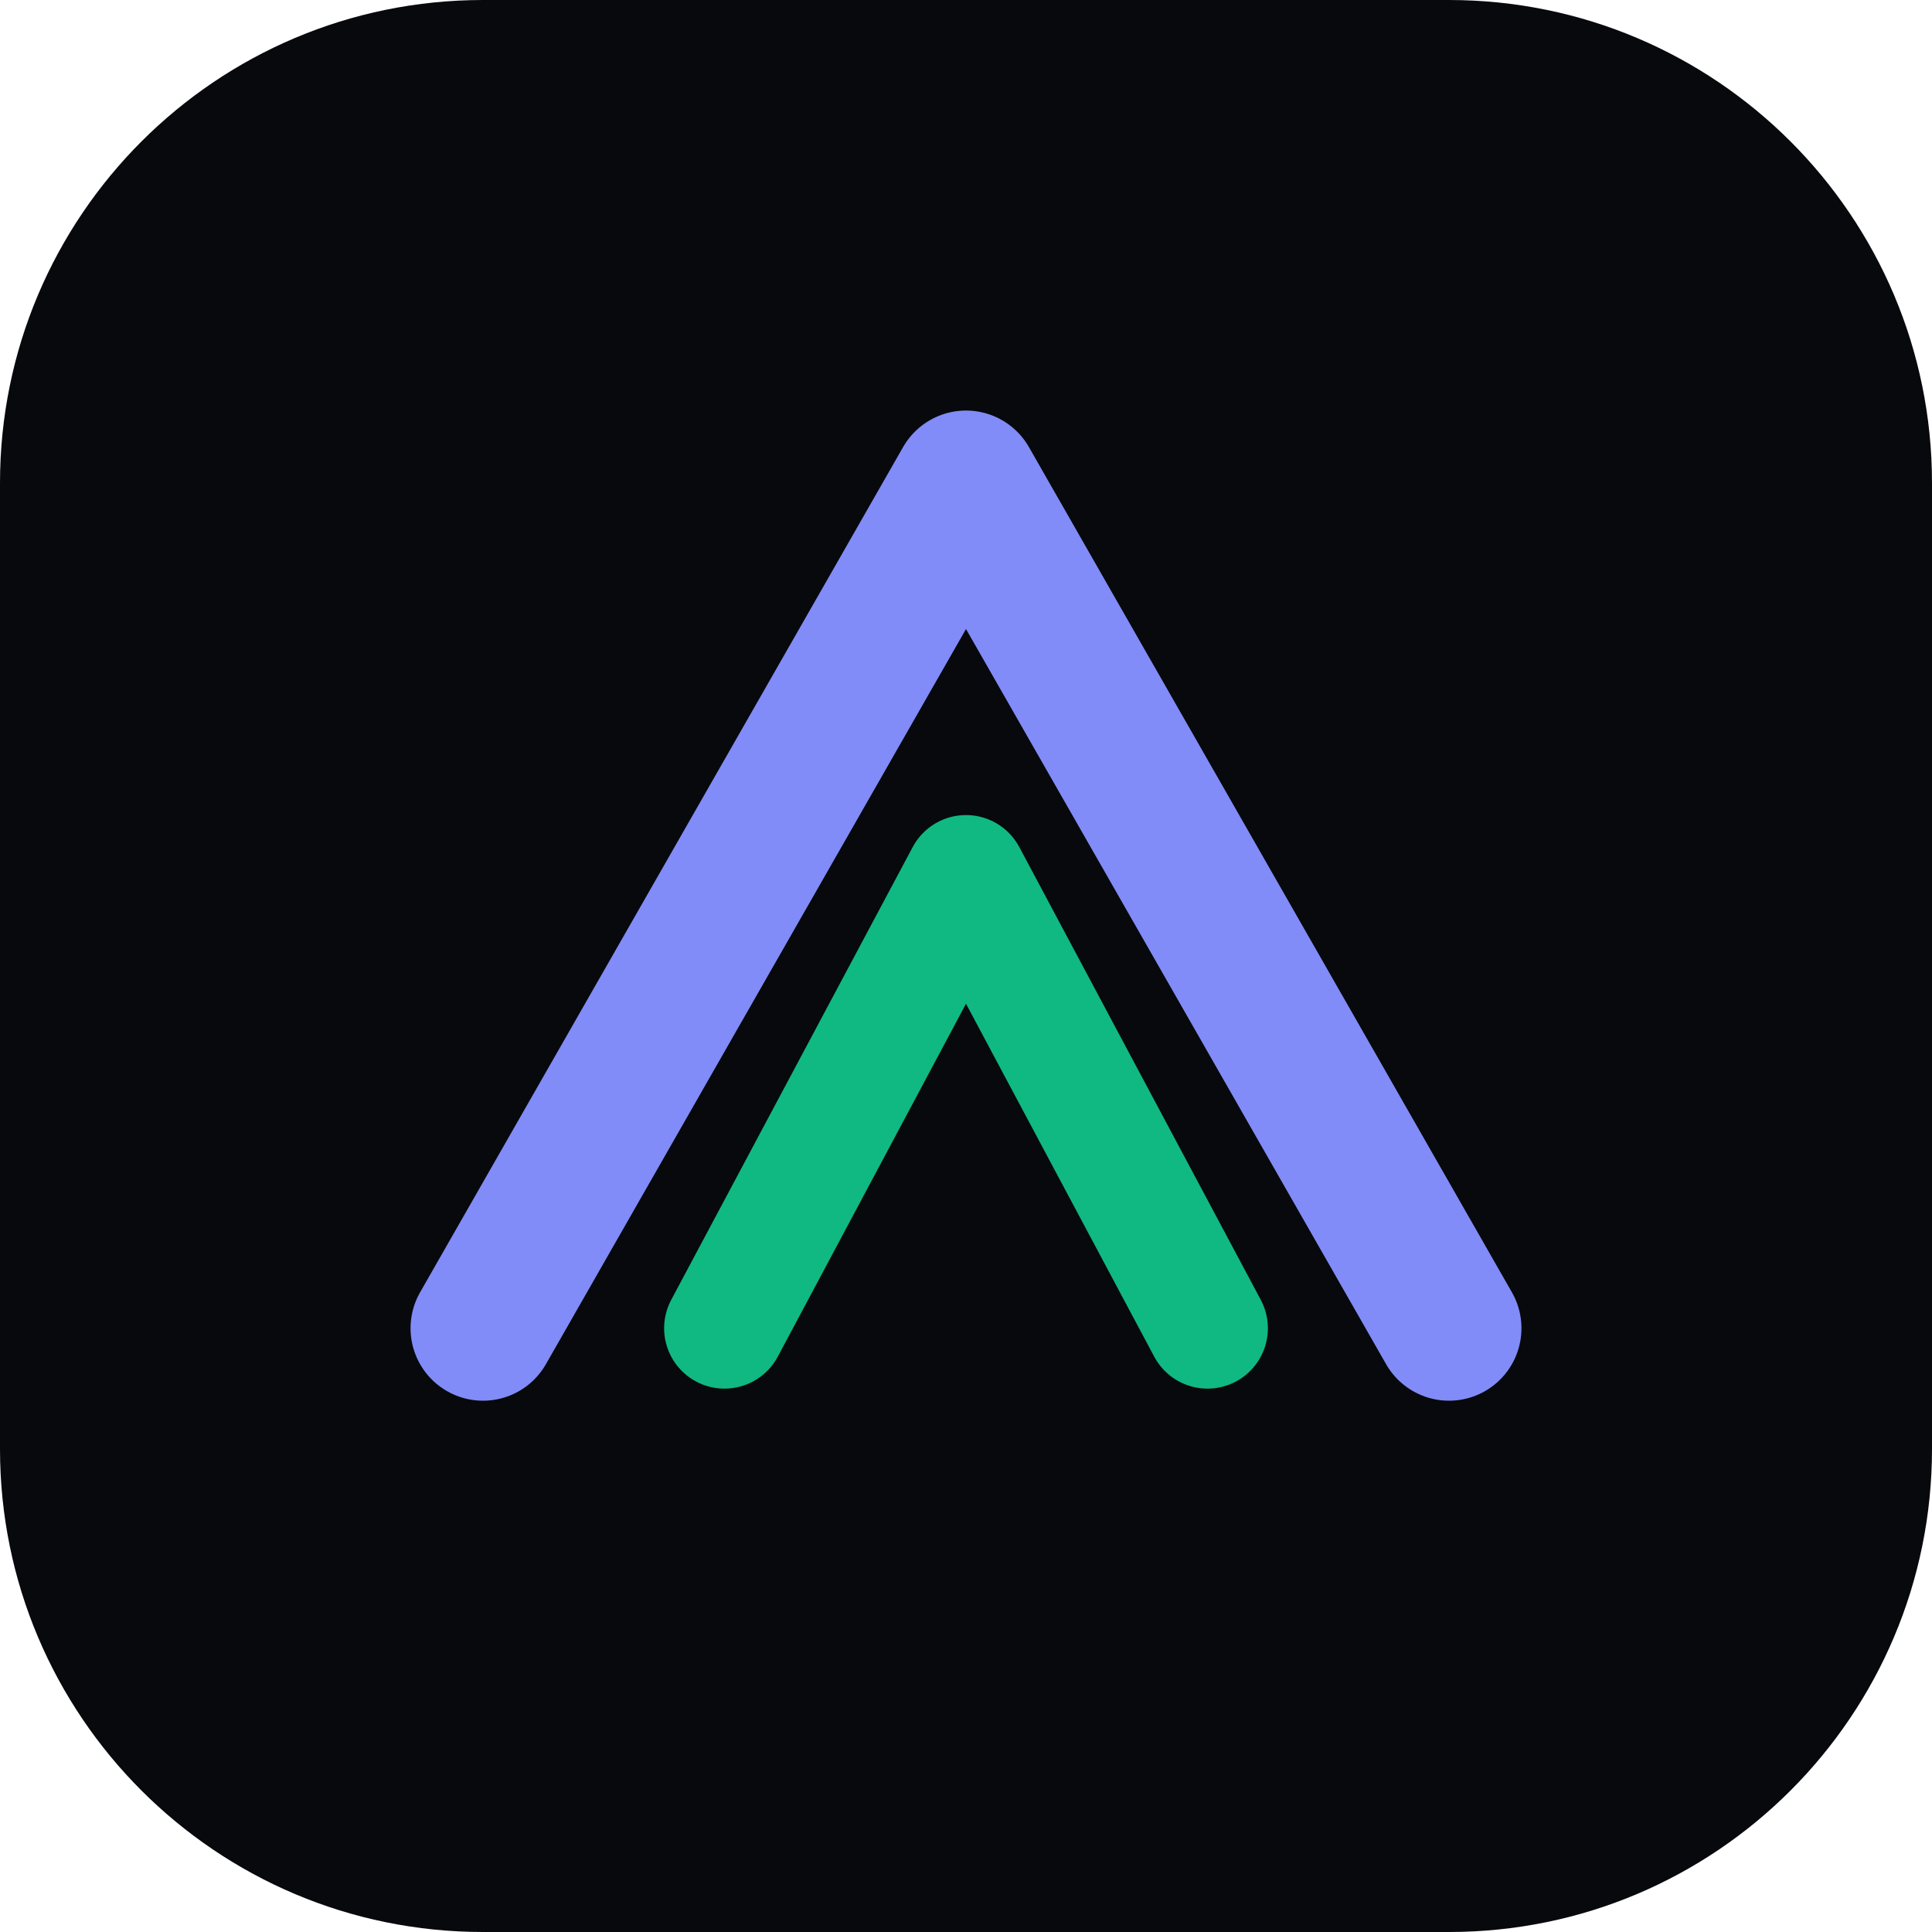
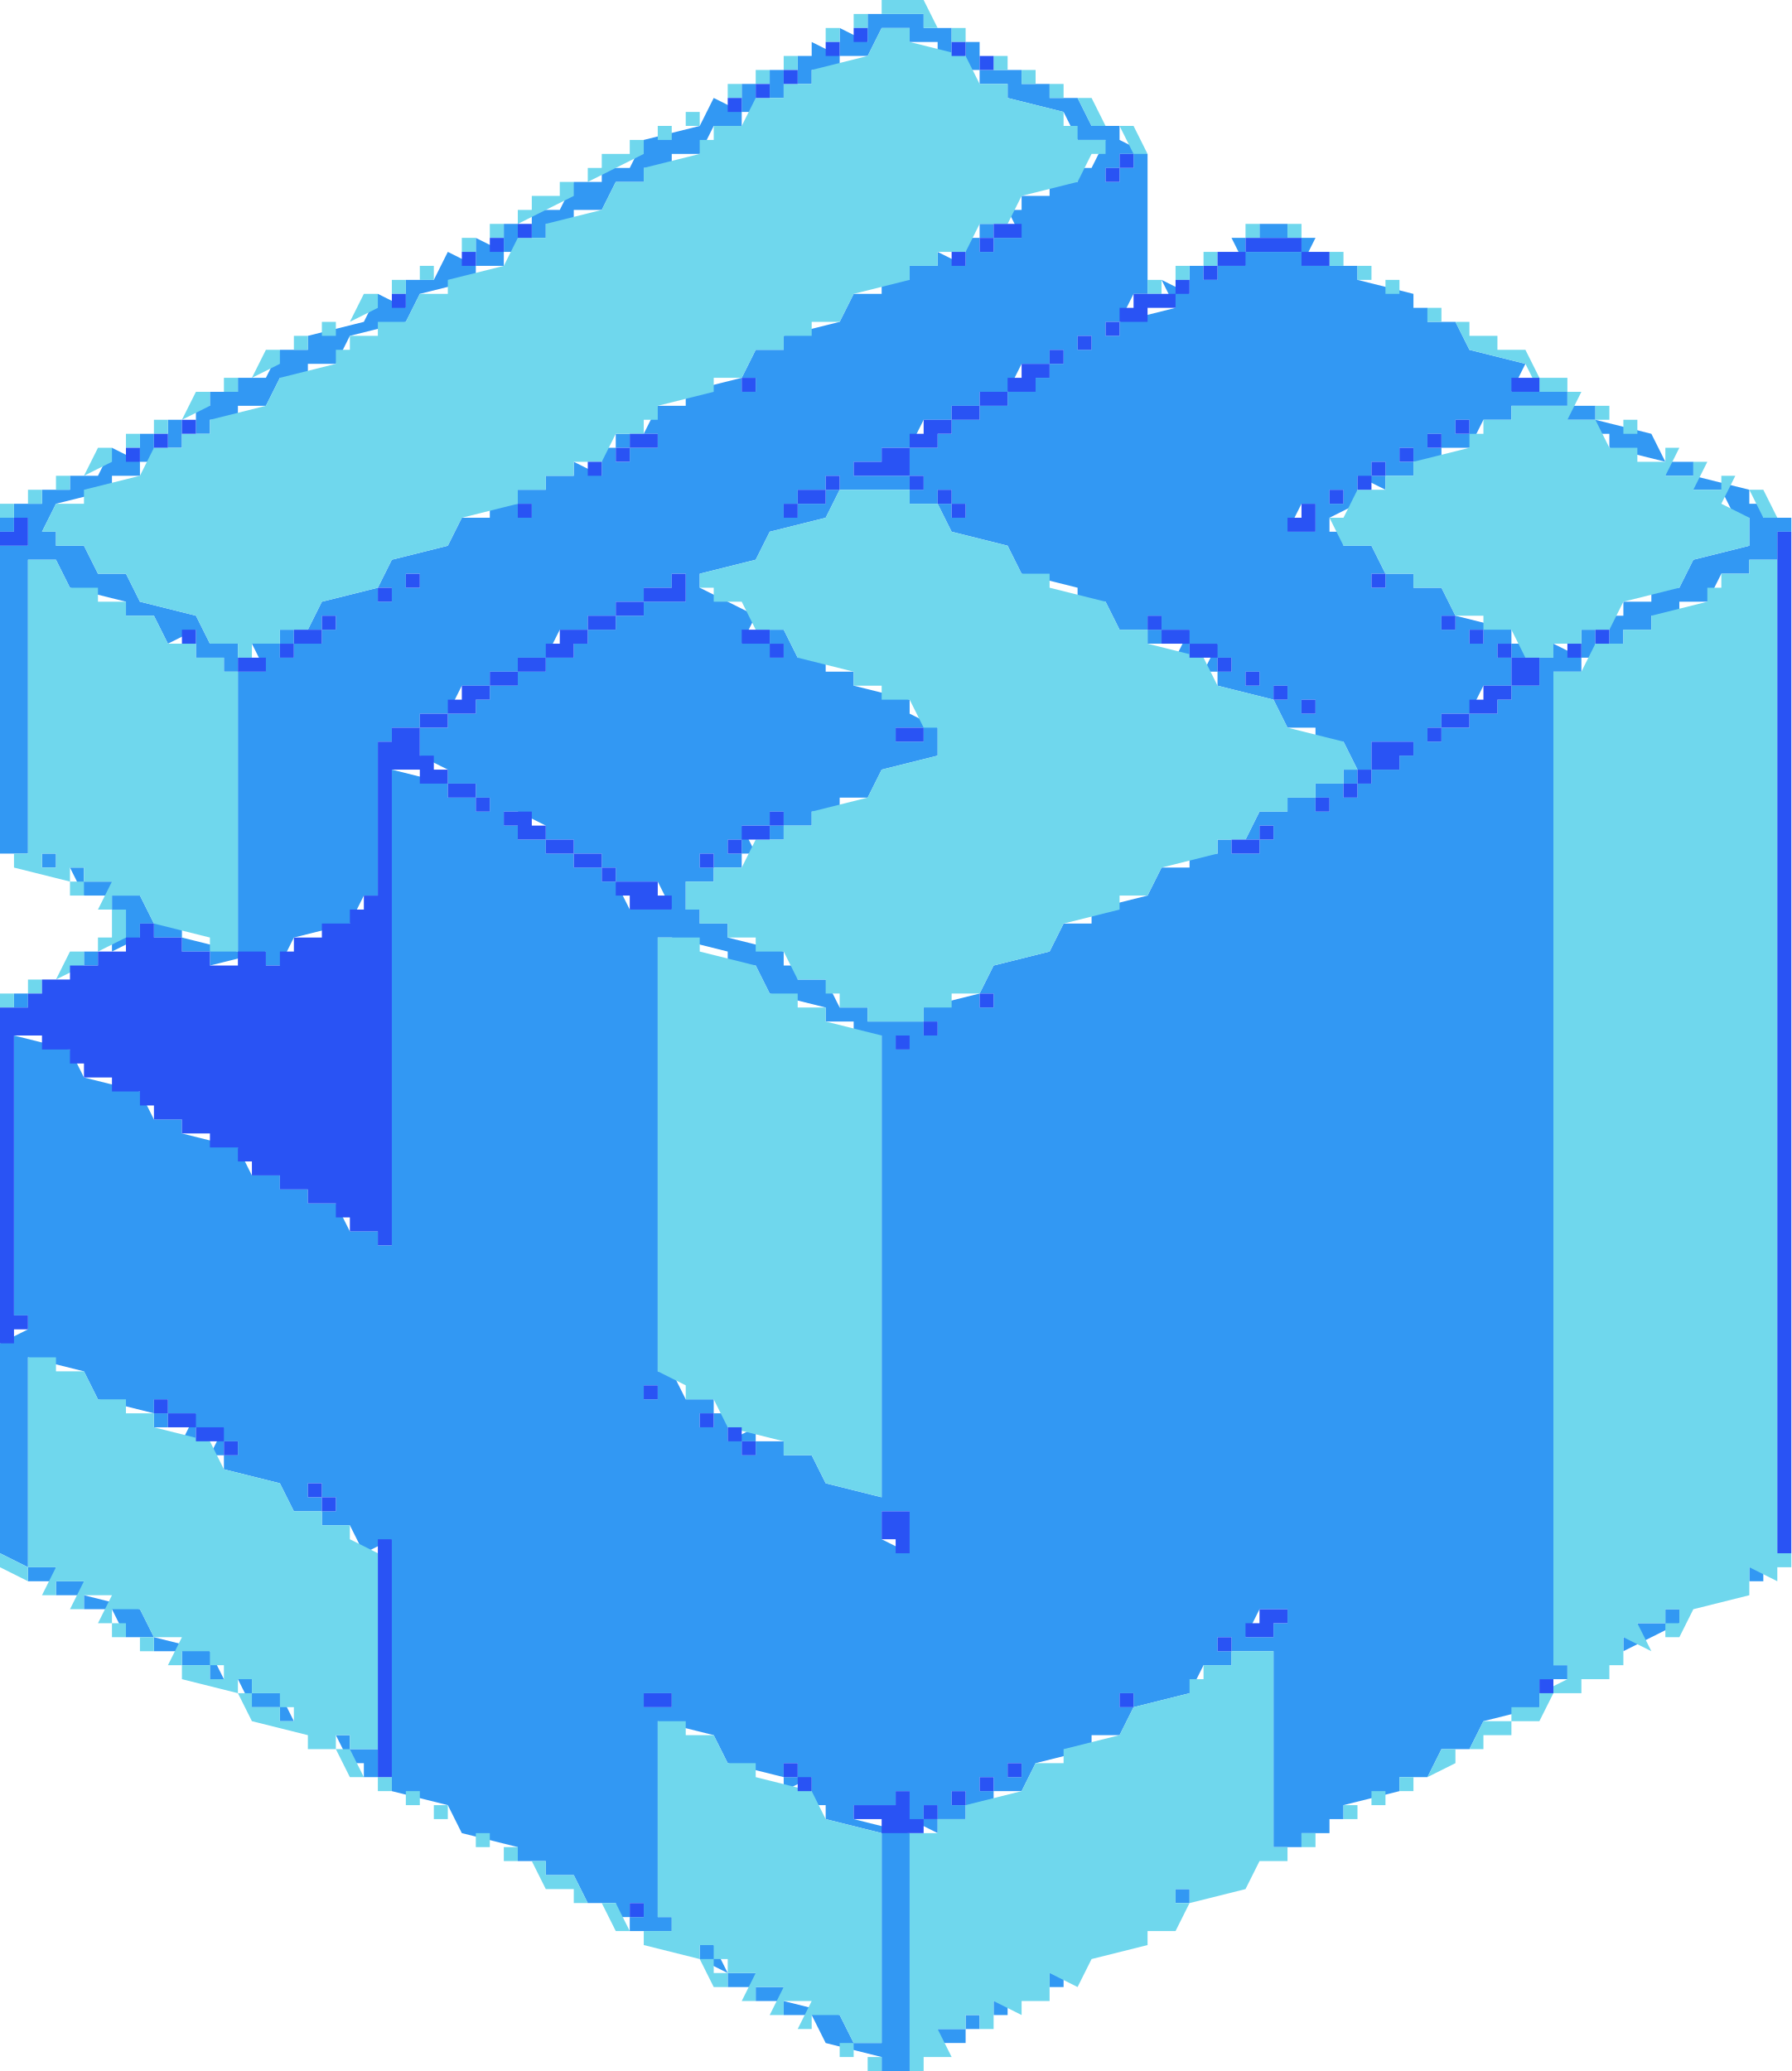
- <svg xmlns="http://www.w3.org/2000/svg" viewBox="0 0 32 32" fill="none">
-   <rect width="32" height="32" rx="8" fill="#08090d" />
-   <path d="M8 22 L16 8 L24 22" stroke="#818cf8" stroke-width="2.4" stroke-linecap="round" stroke-linejoin="round" />
-   <path d="M12 22 L16 14.5 L20 22" stroke="#10b981" stroke-width="2" stroke-linecap="round" stroke-linejoin="round" />
+ <svg xmlns="http://www.w3.org/2000/svg" viewBox="38 25 128 148" fill="none">
+   <path fill-rule="evenodd" clip-rule="evenodd" d="M100 26L104 26L104 27L106 27L106 29L105 29L105 28L103 28L103 27L101 27L100 29L98 29L98 30L96 30L96 31L95 31L95 29L96 29L96 28L98 29L98 27L100 28ZM107 28L108 28L108 30L111 30L111 31L113 31L113 32L115 32L116 34L118 34L118 35L120 36L120 46L119 46L118 48L122 47L121 45L123 46L123 44L124 44L124 45L125 45L125 44L127 44L126 42L127 42L127 43L131 43L131 42L132 42L131 44L135 44L135 45L139 46L139 47L140 47L140 48L142 48L143 50L147 51L146 53L150 53L150 54L152 54L152 55L156 56L157 58L159 58L159 59L163 60L163 61L164 61L164 62L166 62L166 63L165 63L165 65L163 65L163 66L161 66L160 68L158 68L158 69L156 69L156 70L154 70L154 71L153 71L153 69L154 69L154 68L156 68L156 67L158 67L159 65L163 64L163 62L162 62L161 60L159 60L159 59L157 59L157 58L153 57L153 56L152 56L152 55L150 55L150 54L146 54L146 55L144 55L143 57L141 57L141 58L139 58L139 59L137 59L137 60L135 59L135 61L133 62L133 63L134 63L134 64L136 64L137 66L139 66L139 67L141 67L142 69L146 70L146 71L147 71L147 72L146 72L146 74L148 74L148 72L149 72L149 71L151 72L151 70L152 70L152 72L151 72L151 73L149 73L149 144L150 144L150 145L148 145L148 147L144 148L143 150L141 150L140 152L138 152L138 153L134 154L134 155L133 155L133 156L131 156L131 157L129 157L129 143L126 143L126 144L124 144L123 146L119 147L118 149L116 149L116 150L112 151L111 153L109 153L109 154L107 154L107 155L105 155L105 156L103 155L103 153L102 153L102 154L99 154L99 155L103 156L103 173L101 173L101 172L97 171L96 169L94 169L94 168L92 168L92 167L90 167L90 166L88 165L88 164L89 164L90 166L92 166L92 167L94 167L94 168L98 169L99 171L101 171L101 156L97 155L97 154L96 154L96 152L94 153L94 152L90 151L89 149L85 148L85 162L86 162L86 163L83 163L83 162L82 162L82 161L80 161L79 159L77 159L77 158L75 158L75 157L71 156L70 154L66 153L66 135L64 136L63 134L61 134L61 133L59 133L58 131L54 130L54 129L53 129L54 127L52 127L52 128L51 128L52 126L50 126L50 127L49 127L49 126L45 125L44 123L40 122L40 137L42 137L42 138L44 138L44 139L48 140L49 142L53 143L54 145L53 145L53 144L51 144L51 143L49 143L49 142L47 142L46 140L44 140L44 139L42 139L42 138L40 138L40 137L38 136L38 121L40 120L40 119L39 119L39 99L43 100L44 102L48 103L49 105L51 105L51 106L55 107L56 109L58 109L58 110L60 110L60 111L62 111L63 113L65 113L65 114L66 114L66 80L70 81L70 80L68 79L68 77L66 77L66 78L65 78L65 89L64 89L63 91L59 92L58 94L57 94L57 93L53 94L53 93L51 93L51 92L49 92L49 91L48 91L48 92L46 93L46 92L47 92L47 90L46 90L46 89L44 89L43 87L44 87L44 88L46 88L46 89L48 89L49 91L51 91L51 92L55 93L55 73L54 73L54 72L52 72L52 70L50 71L49 69L47 69L47 68L43 67L42 65L40 65L40 86L38 86L38 64L40 64L40 62L39 62L39 63L38 63L38 62L39 62L39 61L41 61L41 60L43 60L43 59L45 59L46 57L48 58L48 56L49 56L49 58L48 58L48 59L46 59L46 60L42 61L41 63L42 63L42 64L44 64L45 66L47 66L48 68L52 69L53 71L55 71L55 73L57 73L56 71L58 71L58 70L59 70L59 71L61 71L61 70L60 70L61 68L65 67L66 65L70 64L71 62L73 62L73 61L75 61L75 60L77 60L77 59L79 59L79 58L81 59L81 57L82 57L82 56L83 56L83 57L85 57L85 56L84 56L85 54L87 54L87 53L91 52L92 50L94 50L94 49L98 48L99 46L101 46L101 45L103 45L103 44L105 44L105 43L107 44L107 42L108 42L108 41L109 41L109 42L111 42L110 40L111 40L111 39L113 39L113 38L115 38L115 37L116 37L117 35L115 35L114 33L110 32L110 31L108 31L108 30L107 30ZM93 30L94 30L94 32L93 32ZM91 31L92 31L92 33L91 33L91 34L89 34L88 36L86 36L86 37L84 37L84 38L82 38L81 40L79 40L79 41L77 41L77 42L76 42L76 40L78 40L79 38L81 38L81 37L83 37L84 35L88 34L89 32L91 33ZM119 36L118 36L118 37L119 37ZM118 37L117 37L117 38L118 38ZM74 41L75 41L75 43L74 43L74 44L72 44L72 45L68 46L67 48L63 49L62 51L60 51L60 52L58 52L57 54L55 54L55 55L53 55L53 56L52 56L52 54L53 54L53 53L55 53L55 52L57 52L58 50L60 50L60 49L64 48L65 46L67 47L67 45L69 45L70 43L72 44L72 42L74 43ZM109 42L108 42L108 43L109 43ZM128 41L130 41L130 42L128 42ZM118 48L117 48L117 49L118 49ZM116 49L115 49L115 50L116 50ZM114 50L113 50L113 51L114 51ZM112 51L111 51L110 53L112 53L112 52L113 52L113 51ZM92 52L91 52L91 53L92 53ZM109 53L108 53L108 54L110 54L110 53ZM107 54L106 54L106 55L108 55L108 54ZM105 55L104 55L103 57L105 57L105 56L106 56L106 55ZM143 55L142 55L142 56L143 56ZM50 55L51 55L51 57L50 57ZM141 56L140 56L140 57L141 57ZM83 57L82 57L82 58L83 58ZM102 57L101 57L101 58L99 58L99 59L103 59L103 57ZM139 57L138 57L138 58L139 58ZM137 58L136 58L136 59L137 59ZM98 59L97 59L97 60L98 60ZM104 59L103 59L103 60L104 60ZM96 60L95 60L95 61L97 61L97 60ZM99 60L98 60L97 62L93 63L92 65L88 66L88 67L92 69L91 71L93 71L93 70L94 70L95 72L97 72L97 73L99 73L99 74L103 75L103 76L105 77L105 79L101 80L100 82L98 82L98 83L96 83L96 84L94 84L94 85L93 85L93 84L91 84L92 86L91 86L91 87L89 87L89 88L87 88L87 90L88 90L88 91L90 91L90 92L94 93L94 94L95 94L95 95L97 95L98 97L100 97L100 98L104 98L104 97L108 96L109 94L113 93L114 91L116 91L116 90L120 89L121 87L123 87L123 86L125 86L125 85L126 85L126 86L128 86L128 85L127 85L128 83L130 83L130 82L132 82L132 81L134 81L134 80L135 80L134 78L132 78L132 77L130 77L129 75L125 74L125 73L124 73L125 71L123 71L123 72L122 72L123 70L121 70L121 71L120 71L120 70L118 70L117 68L115 68L115 67L111 66L110 64L106 63L105 61L103 61L103 60ZM106 60L105 60L105 61L106 61ZM134 60L133 60L133 61L134 61ZM76 61L75 61L75 62L76 62ZM95 61L94 61L94 62L95 62ZM107 61L106 61L106 62L107 62ZM132 61L131 61L130 63L132 63ZM68 66L67 66L67 67L68 67ZM87 66L86 66L86 67L84 67L84 68L87 68ZM137 66L136 66L136 67L137 67ZM66 67L65 67L65 68L66 68ZM83 68L82 68L82 69L84 69L84 68ZM62 69L61 69L61 70L62 70ZM81 69L80 69L80 70L82 70L82 69ZM121 69L120 69L120 70L121 70ZM142 69L141 69L141 70L142 70ZM79 70L78 70L77 72L79 72L79 71L80 71L80 70ZM144 70L143 70L143 71L144 71ZM59 71L58 71L58 72L59 72ZM94 71L93 71L93 72L94 72ZM146 71L145 71L145 72L146 72ZM76 72L75 72L75 73L77 73L77 72ZM126 72L125 72L125 73L126 73ZM74 73L73 73L73 74L75 74L75 73ZM128 73L127 73L127 74L128 74ZM72 74L71 74L70 76L72 76L72 75L73 75L73 74ZM130 74L129 74L129 75L130 75ZM145 74L144 74L143 76L145 76L145 75L146 75L146 74ZM132 75L131 75L131 76L132 76ZM69 76L68 76L68 77L70 77L70 76ZM142 76L141 76L141 77L143 77L143 76ZM103 77L102 77L102 78L104 78L104 77ZM141 77L140 77L140 78L141 78ZM137 78L136 78L136 80L138 80L138 79L139 79L139 78ZM136 80L135 80L135 81L136 81ZM71 81L70 81L70 82L72 82L72 81ZM135 81L134 81L134 82L135 82ZM73 82L72 82L72 83L73 83ZM133 82L132 82L132 83L133 83ZM75 83L74 83L74 84L75 84L75 85L77 85L77 84ZM94 83L93 83L93 84L94 84ZM129 84L128 84L128 85L129 85ZM78 85L77 85L77 86L79 86L79 85ZM91 85L90 85L90 86L91 86ZM80 86L79 86L79 87L81 87L81 86ZM89 86L88 86L88 87L89 87ZM41 86L42 86L42 87L41 87ZM82 87L81 87L81 88L82 88ZM83 88L82 88L83 90L86 90L85 88ZM86 92L85 92L85 123L86 123L87 125L89 125L89 126L90 126L90 128L92 127L92 128L94 128L94 129L96 129L97 131L101 132L101 99L99 99L99 98L97 98L97 97L93 96L92 94L90 94L90 93ZM44 93L45 93L45 94L44 94ZM109 96L108 96L108 97L109 97ZM39 96L40 96L40 97L39 97ZM105 98L104 98L104 99L105 99ZM103 99L102 99L102 100L103 100ZM85 124L84 124L84 125L85 125ZM50 125L49 125L49 126L50 126ZM89 126L88 126L88 127L89 127ZM55 128L54 128L54 129L55 129ZM92 128L91 128L91 129L92 129ZM61 131L60 131L60 132L61 132ZM62 132L61 132L61 133L62 133ZM102 133L101 133L101 135L103 136L103 133ZM163 137L164 137L164 138L163 138ZM129 140L128 140L127 142L129 142L129 141L130 141L130 140ZM157 140L158 140L158 141L154 143L154 142L155 142L155 141L157 141ZM126 142L125 142L125 143L126 143ZM55 145L56 145L56 146L58 146L59 148L58 148L58 147L56 147ZM85 146L84 146L84 147L86 147L86 146ZM119 146L118 146L118 147L119 147ZM62 149L63 149L63 150L65 150L65 152L64 152L64 151L63 151ZM95 151L94 151L94 152L95 152ZM111 151L110 151L110 152L111 152ZM109 152L108 152L108 153L109 153ZM107 153L106 153L106 154L107 154ZM105 154L104 154L104 155L105 155ZM84 161L83 161L83 162L84 162ZM122 160L123 160L123 161L122 161ZM113 166L114 166L114 167L113 167ZM109 168L110 168L110 169L109 169ZM107 169L108 169L108 170L107 170L107 171L105 171L105 170L107 170Z" fill="#3298F3" />
+   <path fill-rule="evenodd" clip-rule="evenodd" d="M101 25L104 25L105 27L104 27L104 26L101 26ZM99 26L100 26L100 27L99 27ZM97 27L98 27L98 28L97 28ZM101 27L103 27L103 28L107 29L108 31L110 31L110 32L114 33L114 34L115 34L115 35L117 35L117 36L116 36L115 38L111 39L110 41L108 41L107 43L105 43L105 44L103 44L103 45L99 46L98 48L96 48L96 49L94 49L94 50L92 50L91 52L89 52L89 53L85 54L85 55L84 55L84 56L82 56L81 58L79 58L79 59L77 59L77 60L75 60L75 61L71 62L70 64L66 65L65 67L61 68L60 70L58 70L58 71L56 71L56 72L55 72L55 71L53 71L52 69L48 68L47 66L45 66L44 64L42 64L42 63L41 63L42 61L44 61L44 60L48 59L49 57L51 57L51 56L53 56L53 55L57 54L58 52L62 51L62 50L63 50L63 49L65 49L65 48L67 48L68 46L70 46L70 45L74 44L75 42L77 42L77 41L81 40L82 38L84 38L84 37L88 36L88 35L89 35L89 34L91 34L92 32L94 32L94 31L96 31L96 30L100 29ZM106 27L107 27L107 28L106 28ZM94 29L95 29L95 30L94 30ZM109 29L110 29L110 30L109 30ZM92 30L93 30L93 31L92 31ZM111 30L112 30L112 31L111 31ZM90 31L91 31L91 32L90 32ZM113 31L114 31L114 32L113 32ZM115 32L116 32L117 34L116 34ZM87 33L88 33L88 34L87 34ZM85 34L86 34L86 35L85 35ZM118 34L119 34L120 36L119 36ZM83 35L84 35L84 36L80 38L80 37L81 37L81 36L83 36ZM78 38L79 38L79 39L75 41L75 40L76 40L76 39L78 39ZM73 41L74 41L74 42L73 42ZM127 41L128 41L128 42L127 42ZM130 41L131 41L131 42L130 42ZM71 42L72 42L72 43L71 43ZM124 43L125 43L125 44L124 44ZM133 43L134 43L134 44L133 44ZM68 44L69 44L69 45L68 45ZM122 44L123 44L123 45L122 45ZM135 44L136 44L136 45L135 45ZM66 45L67 45L67 46L66 46ZM120 45L121 45L121 46L120 46ZM137 45L138 45L138 46L137 46ZM64 46L65 46L65 47L63 48ZM140 47L141 47L141 48L140 48ZM61 48L62 48L62 49L61 49ZM142 48L143 48L143 49L145 49L145 50L147 50L148 52L150 52L150 53L151 53L150 55L152 55L152 54L153 54L153 55L152 55L153 57L155 57L155 58L157 58L157 57L158 57L157 59L159 59L159 58L160 58L159 60L161 60L161 59L162 59L161 61L163 62L163 64L159 65L158 67L154 68L153 70L151 70L151 71L149 71L149 72L147 72L146 70L144 70L144 69L142 69L141 67L139 67L139 66L137 66L136 64L134 64L133 62L134 62L135 60L137 60L137 59L139 59L139 58L143 57L143 56L144 56L144 55L146 55L146 54L150 54L150 53L148 53L147 51L143 50ZM59 49L60 49L60 50L59 50ZM57 50L58 50L58 51L56 52ZM54 52L55 52L55 53L54 53ZM52 53L53 53L53 54L51 55ZM49 55L50 55L50 56L49 56ZM154 55L155 55L155 56L154 56ZM47 56L48 56L48 57L47 57ZM45 57L46 57L46 58L44 59ZM42 59L43 59L43 60L42 60ZM40 60L41 60L41 61L40 61ZM98 60L103 60L103 61L105 61L106 63L110 64L111 66L113 66L113 67L117 68L118 70L120 70L120 71L124 72L125 74L129 75L130 77L134 78L135 80L134 80L134 81L132 81L132 82L130 82L130 83L128 83L127 85L125 85L125 86L121 87L120 89L118 89L118 90L114 91L113 93L109 94L108 96L106 96L106 97L104 97L104 98L100 98L100 97L98 97L98 96L97 96L97 95L95 95L94 93L92 93L92 92L90 92L90 91L88 91L88 90L87 90L87 88L89 88L89 87L91 87L92 85L94 85L94 84L96 84L96 83L100 82L101 80L105 79L105 77L104 77L103 75L101 75L101 74L99 74L99 73L95 72L94 70L92 70L91 68L89 68L89 67L88 67L88 66L92 65L93 63L97 62ZM163 60L164 60L165 62L164 62ZM38 61L39 61L39 62L38 62ZM40 65L42 65L43 67L45 67L45 68L47 68L47 69L49 69L50 71L52 71L52 72L54 72L54 73L55 73L55 93L53 93L53 92L49 91L48 89L46 89L46 90L47 90L47 92L45 93L45 92L46 92L46 90L45 90L46 88L44 88L44 89L43 89L43 88L39 87L39 86L40 86ZM163 65L165 65L165 136L166 136L166 137L165 137L165 138L163 137L163 139L159 140L158 142L157 142L157 141L155 141L156 143L154 142L154 144L153 144L153 145L151 145L151 146L149 146L148 148L146 148L146 149L144 149L144 150L143 150L144 148L146 148L146 147L148 147L148 146L150 145L150 144L149 144L149 73L151 73L152 71L154 71L154 70L156 70L156 69L160 68L160 67L161 67L161 66L163 66ZM42 86L41 86L41 87L42 87ZM44 87L43 87L43 88L44 88ZM85 92L88 92L88 93L92 94L93 96L95 96L95 97L97 97L97 98L101 99L101 132L97 131L96 129L94 129L94 128L90 127L89 125L87 125L87 124L85 123ZM43 93L44 93L44 94L42 95ZM40 95L41 95L41 96L40 96ZM38 96L39 96L39 97L38 97ZM40 122L42 122L42 123L44 123L45 125L47 125L47 126L49 126L49 127L53 128L54 130L58 131L59 133L61 133L61 134L63 134L63 135L65 136L65 150L63 150L64 152L63 152L62 150L60 150L60 149L56 148L55 146L51 145L51 144L50 144L51 142L49 142L49 143L48 143L48 142L49 142L48 140L46 140L46 141L47 141L47 142L46 142L46 141L45 141L46 139L44 139L44 140L43 140L44 138L42 138L42 139L41 139L42 137L40 137L40 138L38 137L38 136L40 137ZM158 140L157 140L157 141L158 141ZM52 143L51 143L51 144L53 144L53 143ZM54 144L53 144L53 145L54 145ZM126 143L129 143L129 157L130 157L130 158L128 158L127 160L123 161L122 163L120 163L120 164L116 165L115 167L113 166L113 168L111 168L111 169L109 168L109 170L108 170L108 169L107 169L107 170L105 170L106 172L104 172L104 173L103 173L103 156L105 156L105 155L107 155L107 154L111 153L112 151L114 151L114 150L118 149L119 147L123 146L123 145L124 145L124 144L126 144ZM56 145L55 145L55 146L56 146ZM57 146L56 146L56 147L58 147L58 146ZM59 147L58 147L58 148L59 148ZM63 149L62 149L62 150L63 150ZM85 148L87 148L87 149L89 149L90 151L92 151L92 152L96 153L97 155L101 156L101 171L99 171L99 172L98 172L98 171L99 171L98 169L96 169L96 170L95 170L96 168L94 168L94 169L93 169L94 167L92 167L92 168L91 168L92 166L90 166L90 167L89 167L88 165L84 164L84 163L86 163L86 162L85 162ZM141 150L142 150L142 151L140 152ZM65 152L66 152L66 153L65 153ZM138 152L139 152L139 153L138 153ZM67 153L68 153L68 154L67 154ZM136 153L137 153L137 154L136 154ZM69 154L70 154L70 155L69 155ZM134 154L135 154L135 155L134 155ZM72 156L73 156L73 157L72 157ZM131 156L132 156L132 157L131 157ZM74 157L75 157L75 158L74 158ZM76 158L77 158L77 159L79 159L80 161L79 161L79 160L77 160ZM123 160L122 160L122 161L123 161ZM81 161L82 161L83 163L82 163ZM89 164L88 164L88 165L89 165ZM90 165L89 165L89 166L90 166ZM100 172L101 172L101 173L100 173Z" fill="#6FD7ED" />
+   <path fill-rule="evenodd" clip-rule="evenodd" d="M99 27L100 27L100 28L99 28ZM97 28L98 28L98 29L97 29ZM106 28L107 28L107 29L106 29ZM108 29L109 29L109 30L108 30ZM94 30L95 30L95 31L94 31ZM92 31L93 31L93 32L92 32ZM90 32L91 32L91 33L90 33ZM118 36L119 36L119 37L118 37L118 38L117 38L117 37L118 37ZM75 41L76 41L76 42L75 42ZM109 41L111 41L111 42L109 42L109 43L108 43L108 42L109 42ZM73 42L74 42L74 43L73 43ZM127 42L131 42L131 43L133 43L133 44L131 44L131 43L127 43L127 44L125 44L125 45L124 45L124 44L125 44L125 43L127 43ZM71 43L72 43L72 44L71 44ZM106 43L107 43L107 44L106 44ZM122 45L123 45L123 46L122 46L122 47L120 47L120 48L118 48L118 49L117 49L117 48L118 48L118 47L119 47L119 46L122 46ZM66 46L67 46L67 47L66 47ZM115 49L116 49L116 50L115 50ZM113 50L114 50L114 51L113 51L113 52L112 52L112 53L110 53L110 54L108 54L108 55L106 55L106 56L105 56L105 57L103 57L103 59L104 59L104 60L103 60L103 59L99 59L99 58L101 58L101 57L103 57L103 56L104 56L104 55L106 55L106 54L108 54L108 53L110 53L110 52L111 52L111 51L113 51ZM91 52L92 52L92 53L91 53ZM146 52L148 52L148 53L146 53ZM51 55L52 55L52 56L51 56ZM142 55L143 55L143 56L142 56ZM49 56L50 56L50 57L49 57ZM83 56L85 56L85 57L83 57L83 58L82 58L82 57L83 57ZM140 56L141 56L141 57L140 57ZM47 57L48 57L48 58L47 58ZM138 57L139 57L139 58L138 58ZM80 58L81 58L81 59L80 59ZM136 58L137 58L137 59L136 59L136 60L135 60L135 59L136 59ZM97 59L98 59L98 60L97 60L97 61L95 61L95 62L94 62L94 61L95 61L95 60L97 60ZM105 60L106 60L106 61L107 61L107 62L106 62L106 61L105 61ZM133 60L134 60L134 61L133 61ZM75 61L76 61L76 62L75 62ZM131 61L132 61L132 63L130 63L130 62L131 62ZM39 62L40 62L40 64L38 64L38 63L39 63ZM165 63L166 63L166 136L165 136ZM67 66L68 66L68 67L67 67ZM86 66L87 66L87 68L84 68L84 69L82 69L82 70L80 70L80 71L79 71L79 72L77 72L77 73L75 73L75 74L73 74L73 75L72 75L72 76L70 76L70 77L68 77L68 79L69 79L69 80L70 80L70 81L72 81L72 82L73 82L73 83L72 83L72 82L70 82L70 81L68 81L68 80L66 80L66 114L65 114L65 113L63 113L63 112L62 112L62 111L60 111L60 110L58 110L58 109L56 109L56 108L55 108L55 107L53 107L53 106L51 106L51 105L49 105L49 104L48 104L48 103L46 103L46 102L44 102L44 101L43 101L43 100L41 100L41 99L39 99L39 119L40 119L40 120L39 120L39 121L38 121L38 97L40 97L40 96L41 96L41 95L43 95L43 94L45 94L45 93L47 93L47 92L48 92L48 91L49 91L49 92L51 92L51 93L53 93L53 94L55 94L55 93L57 93L57 94L58 94L58 93L59 93L59 92L61 92L61 91L63 91L63 90L64 90L64 89L65 89L65 78L66 78L66 77L68 77L68 76L70 76L70 75L71 75L71 74L73 74L73 73L75 73L75 72L77 72L77 71L78 71L78 70L80 70L80 69L82 69L82 68L84 68L84 67L86 67ZM136 66L137 66L137 67L136 67ZM65 67L66 67L66 68L65 68ZM61 69L62 69L62 70L61 70L61 71L59 71L59 72L58 72L58 71L59 71L59 70L61 70ZM120 69L121 69L121 70L123 70L123 71L125 71L125 72L126 72L126 73L125 73L125 72L123 72L123 71L121 71L121 70L120 70ZM141 69L142 69L142 70L141 70ZM51 70L52 70L52 71L51 71ZM91 70L93 70L93 71L94 71L94 72L93 72L93 71L91 71ZM143 70L144 70L144 71L143 71ZM152 70L153 70L153 71L152 71ZM145 71L146 71L146 72L148 72L148 74L146 74L146 75L145 75L145 76L143 76L143 77L141 77L141 78L140 78L140 77L141 77L141 76L143 76L143 75L144 75L144 74L146 74L146 72L145 72ZM150 71L151 71L151 72L150 72ZM55 72L57 72L57 73L55 73ZM127 73L128 73L128 74L127 74ZM129 74L130 74L130 75L129 75ZM131 75L132 75L132 76L131 76ZM102 77L104 77L104 78L102 78ZM136 78L139 78L139 79L138 79L138 80L136 80L136 81L135 81L135 82L134 82L134 81L135 81L135 80L136 80ZM132 82L133 82L133 83L132 83ZM74 83L76 83L76 84L77 84L77 85L79 85L79 86L81 86L81 87L82 87L82 88L85 88L85 89L86 89L86 90L83 90L83 89L82 89L82 88L81 88L81 87L79 87L79 86L77 86L77 85L75 85L75 84L74 84ZM93 83L94 83L94 84L93 84L93 85L91 85L91 86L90 86L90 85L91 85L91 84L93 84ZM128 84L129 84L129 85L128 85L128 86L126 86L126 85L128 85ZM88 86L89 86L89 87L88 87ZM108 96L109 96L109 97L108 97ZM104 98L105 98L105 99L104 99ZM102 99L103 99L103 100L102 100ZM84 124L85 124L85 125L84 125ZM49 125L50 125L50 126L52 126L52 127L54 127L54 128L55 128L55 129L54 129L54 128L52 128L52 127L50 127L50 126L49 126ZM88 126L89 126L89 127L88 127ZM90 127L91 127L91 128L92 128L92 129L91 129L91 128L90 128ZM60 131L61 131L61 132L62 132L62 133L61 133L61 132L60 132ZM101 133L103 133L103 136L102 136L102 135L101 135ZM65 135L66 135L66 152L65 152ZM128 140L130 140L130 141L129 141L129 142L127 142L127 141L128 141ZM125 142L126 142L126 143L125 143ZM148 145L149 145L149 146L148 146ZM84 146L86 146L86 147L84 147ZM118 146L119 146L119 147L118 147ZM94 151L95 151L95 152L96 152L96 153L95 153L95 152L94 152ZM110 151L111 151L111 152L110 152ZM108 152L109 152L109 153L108 153ZM102 153L103 153L103 155L104 155L104 154L105 154L105 155L104 155L104 156L101 156L101 155L99 155L99 154L102 154ZM106 153L107 153L107 154L106 154ZM83 161L84 161L84 162L83 162Z" fill="#2953F4" />
</svg>
